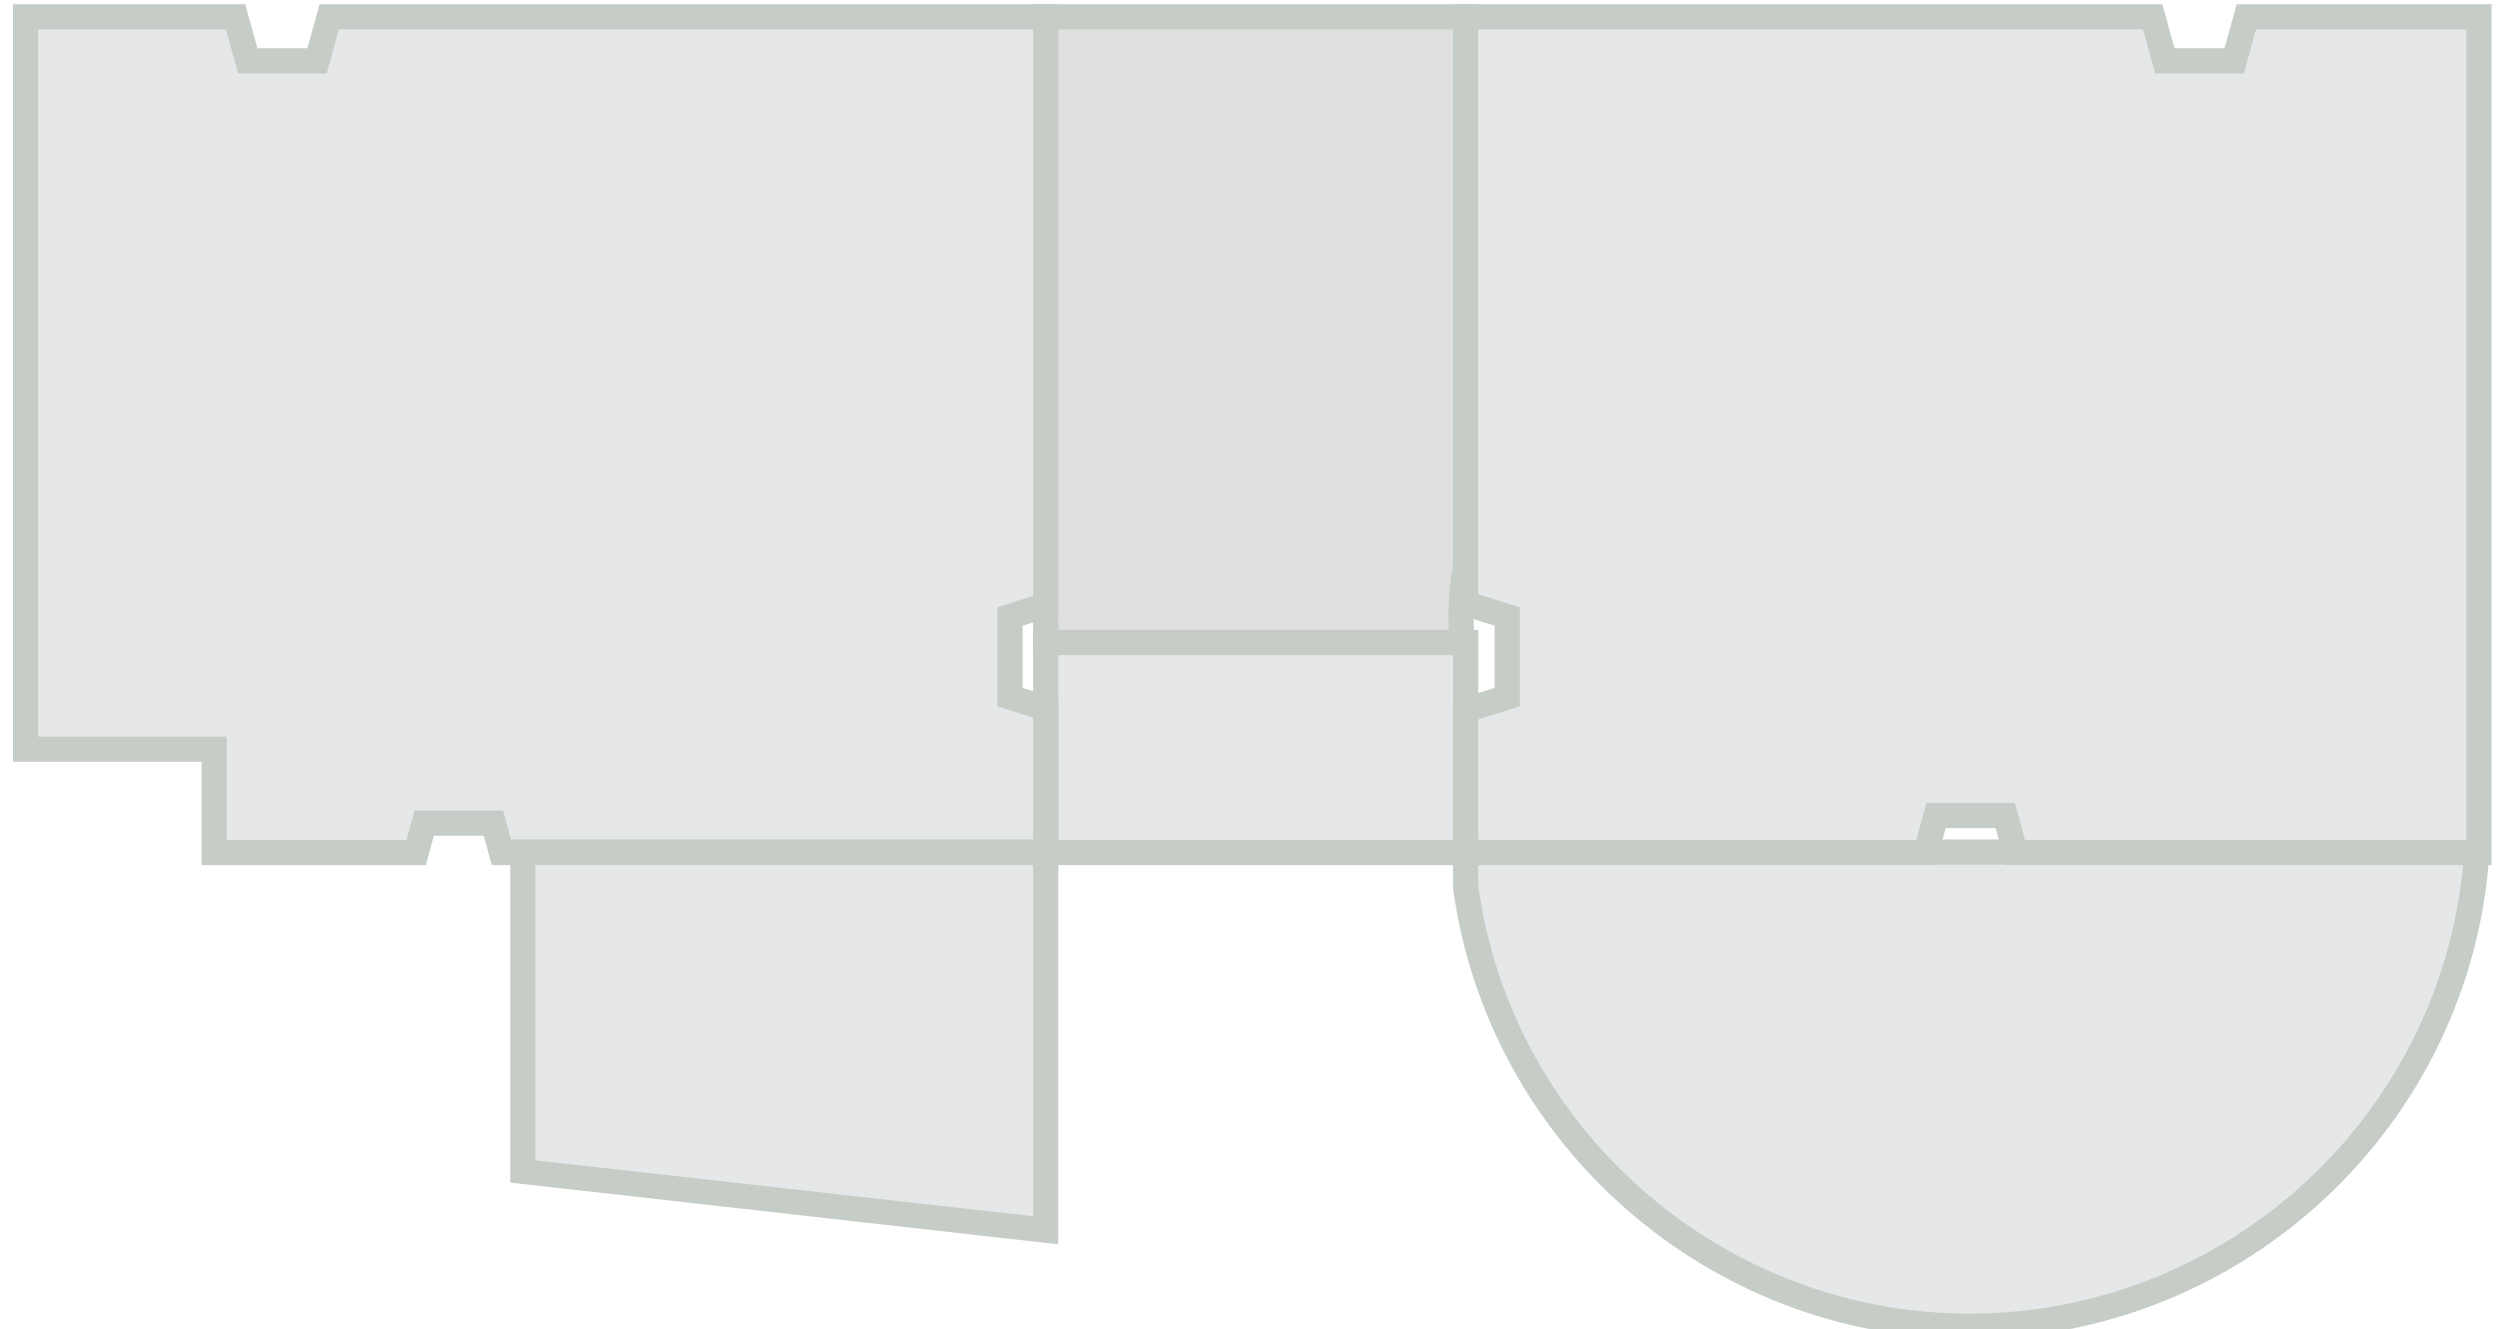
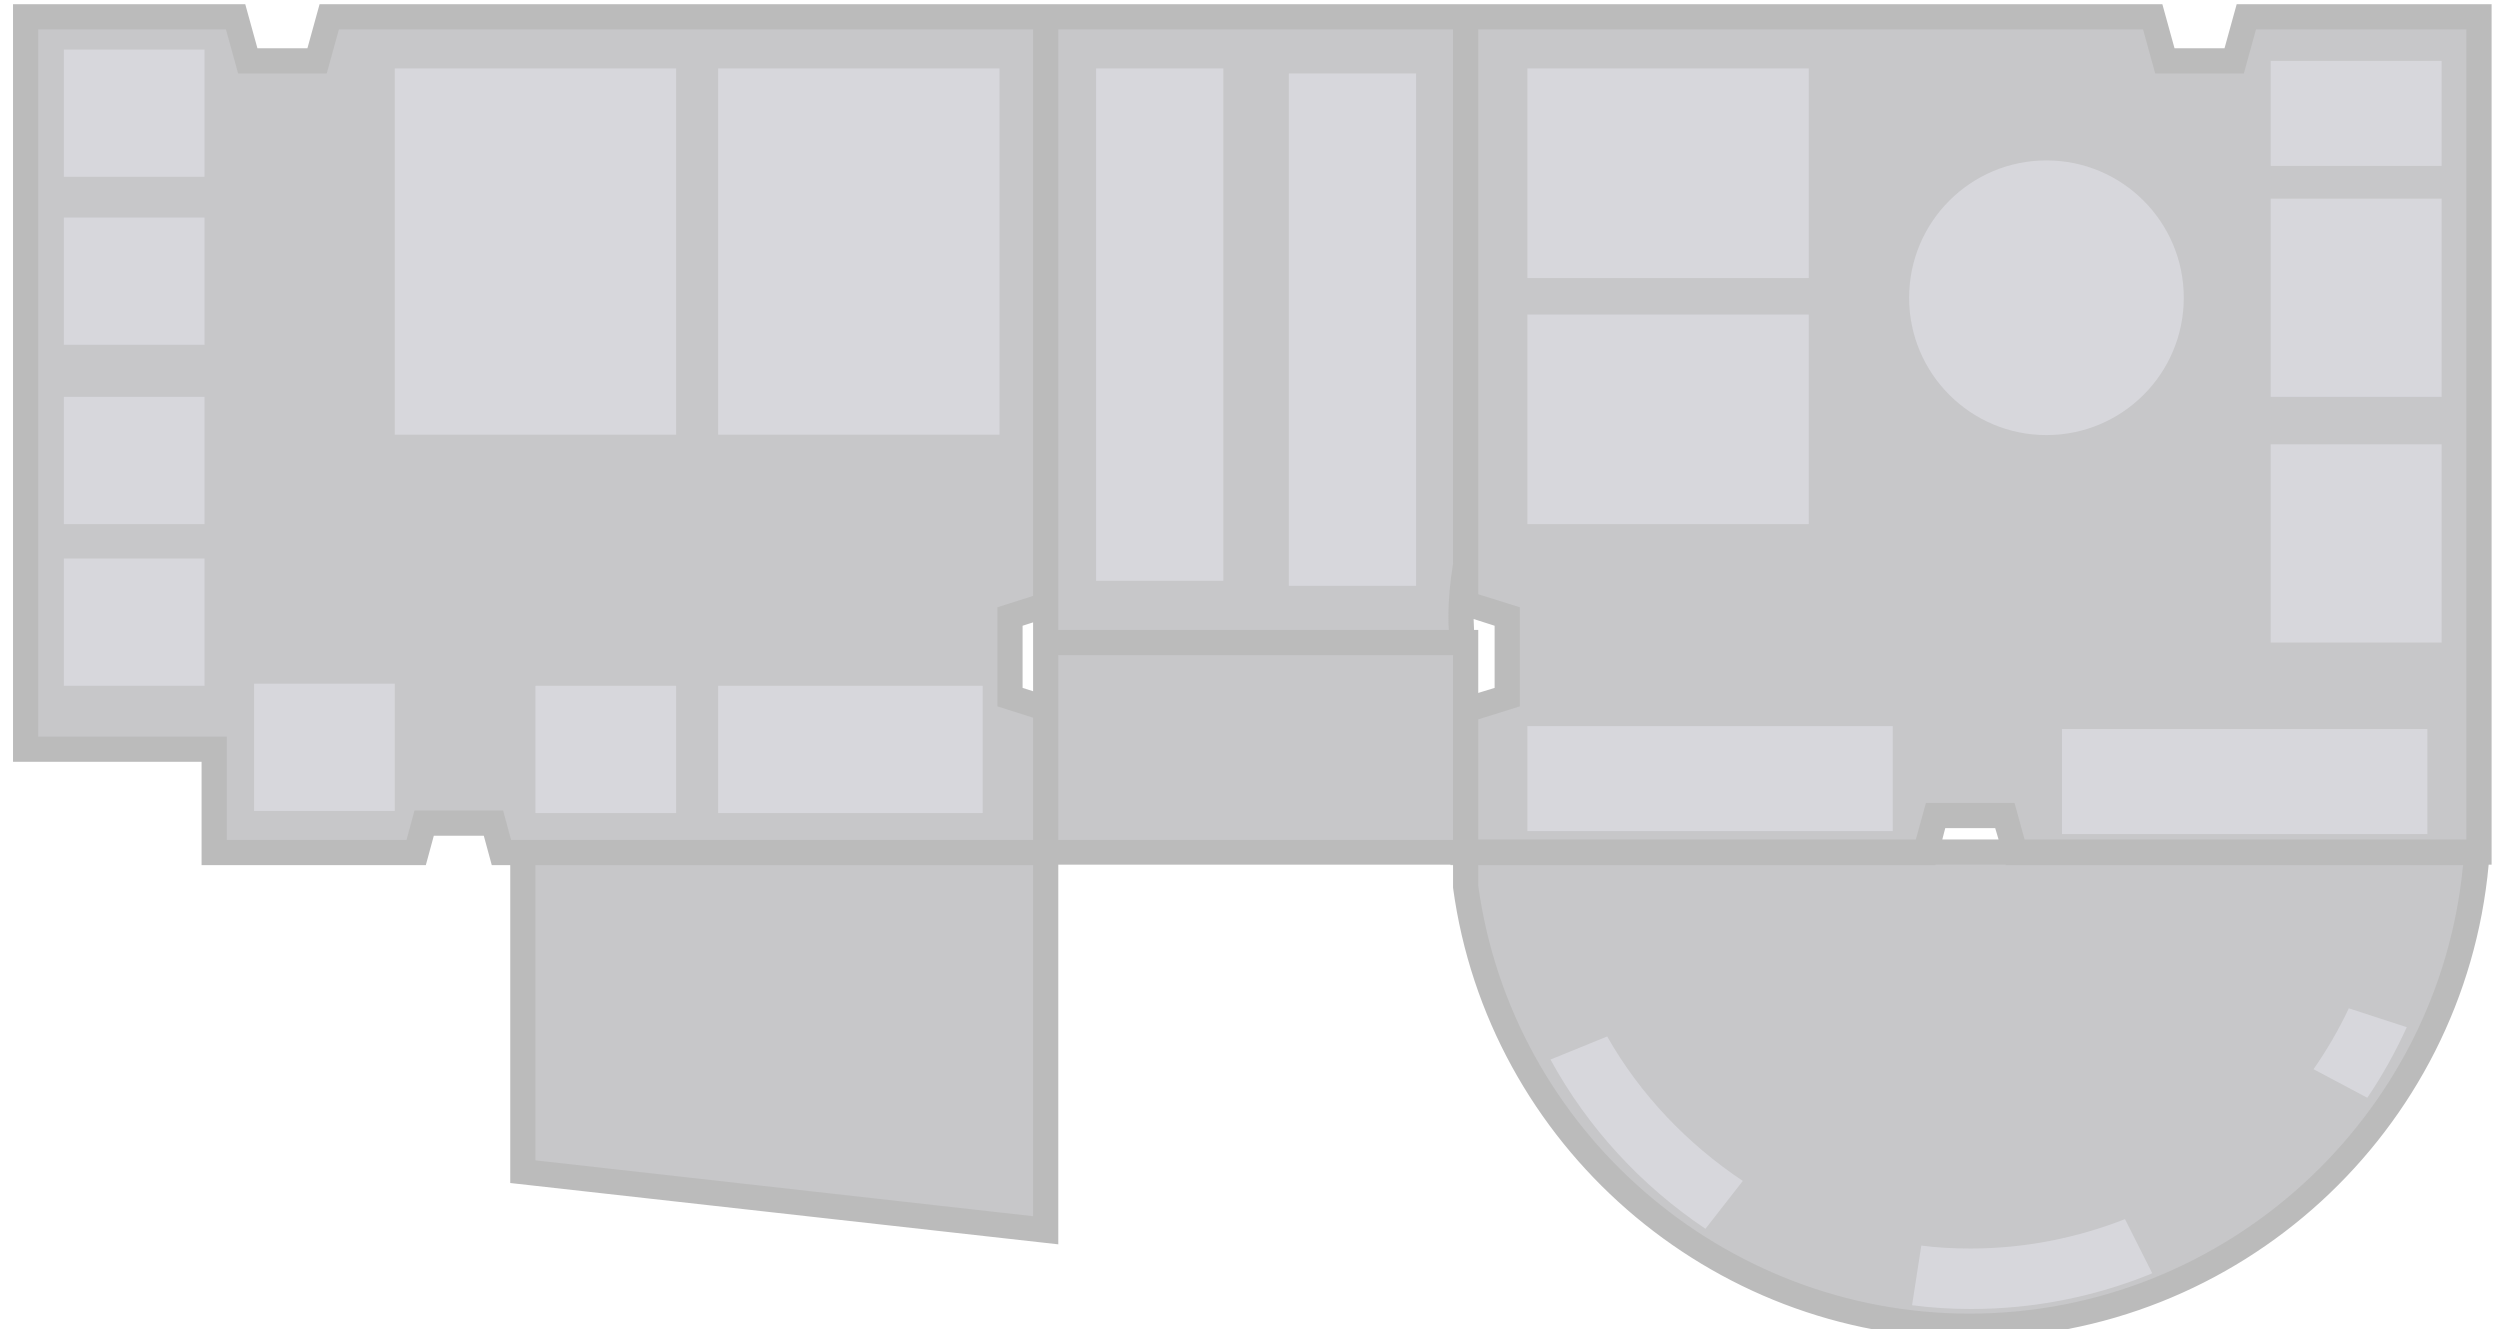
<svg xmlns="http://www.w3.org/2000/svg" version="1.1" id="Layer_3" x="0px" y="0px" viewBox="0 525.6 595.3 316.3" enable-background="new 0 525.6 595.3 316.3" xml:space="preserve">
-   <path fill="#E0E0E0" d="M348.2,678.6c-0.2-2-0.3-4.1-0.3-6.2c0-4.2,0.4-8.3,1.1-12.3V529.6H249v149H348.2z" />
-   <path fill="#C6CDC7" d="M351.5,681.6H246v-155h106l0,134c-0.7,4-1.1,8-1.1,11.8c0,2,0.1,4,0.3,5.9L351.5,681.6z M252,675.6h93  c0-1.1-0.1-2.1-0.1-3.2c0-4.1,0.4-8.3,1.1-12.6V532.6h-94V675.6z" />
-   <path fill="#E6E7E8" d="M349,736.7c8,59.1,58.7,104.7,120,104.7c64.1,0,116.6-49.8,120.8-112.9H349V736.7z" />
-   <path fill="#C6CDC7" d="M469,844.4c-61.8,0-114.7-46.1-123-107.3l0-0.4v-11.2h247l-0.2,3.2C588.5,793.6,534.1,844.4,469,844.4z   M352,736.5c8,58.1,58.2,101.9,117,101.9c60.9,0,111.9-46.7,117.5-106.9H352V736.5z" />
+   <path fill="#C7C7C9" d="M348.2,678.6c-0.2-2-0.3-4.1-0.3-6.2c0-4.2,0.4-8.3,1.1-12.3V529.6H249v149H348.2z" />
+   <path fill="#C7C7C9" d="M349,736.7c8,59.1,58.7,104.7,120,104.7c64.1,0,116.6-49.8,120.8-112.9H349V736.7z" />
  <path fill="#C6CDC7" d="M352,731.6h-6.6l-0.2-2.8c-0.2-2.8-0.3-5.6-0.3-8.4c0-5.5,0.4-10.9,1.1-16.8l6,0.4V731.6z" />
-   <rect x="249" y="678.6" fill="#E6E7E8" width="100" height="50" />
-   <path fill="#C6CDC7" d="M352,731.6H246v-56h106V731.6z M252,725.6h94v-44h-94V725.6z" />
-   <polygon fill="#E6E7E8" points="534.9,529.6 532,540.1 515.5,540.1 512.6,529.6 349,529.6 349,669.3 358.9,672.4 358.9,691.6   349,694.7 349,704 349,728.6 458.6,728.6 461,719.8 477.5,719.8 479.9,728.6 589.8,728.6 590.3,728.6 590.3,529.6 " />
-   <path fill="#C6CDC7" d="M593.3,731.6H477.6l-2.4-8.8h-11.9l-2.4,8.8H346v-39.1l9.9-3.1v-14.8l-9.9-3.1V526.6h168.9l2.9,10.5h11.9  l2.9-10.5h60.7V731.6z M482.2,725.6h105.1v-193h-50.1l-2.9,10.5h-21.1l-2.9-10.5H352v134.5l9.9,3.1v23.6l-9.9,3.1v28.7h104.3  l2.4-8.8h21.1L482.2,725.6z" />
-   <polygon fill="#E6E7E8" points="240.5,672.4 249,669.7 249,529.6 78.4,529.6 75.5,540.1 59,540.1 56.1,529.6 6.1,529.6 6.1,704   51,704 51,728.6 99.1,728.6 101,721.6 117.5,721.6 119.4,728.6 124.5,728.6 249,728.6 249,694.3 240.5,691.6 " />
-   <path fill="#C6CDC7" d="M252,731.6H117.1l-1.9-7h-11.9l-1.9,7H48V707H3.1V526.6h55.3l2.9,10.5h11.9l2.9-10.5H252v145.3l-8.5,2.7  v14.8l8.5,2.7V731.6z M121.7,725.6H246v-29.1l-8.5-2.7v-23.6l8.5-2.7V532.6H80.7l-2.9,10.5H56.7l-2.9-10.5H9.1V701H54v24.6h42.8  l1.9-7h21.1L121.7,725.6z" />
-   <polygon fill="#E6E7E8" points="124.5,804.6 249,818.6 249,738.6 249,728.6 124.5,728.6 " />
-   <path fill="#C6CDC7" d="M252,821.9l-130.5-14.7v-81.7H252V821.9z M127.5,801.9L246,815.2v-83.6H127.5V801.9z" />
+   <rect x="249" y="678.6" fill="#C7C7C9" width="100" height="50" />
+   <polygon fill="#C7C7C9" points="534.9,529.6 532,540.1 515.5,540.1 512.6,529.6 349,529.6 349,669.3 358.9,672.4 358.9,691.6   349,694.7 349,704 349,728.6 458.6,728.6 461,719.8 477.5,719.8 479.9,728.6 589.8,728.6 590.3,728.6 590.3,529.6 " />
+   <polygon fill="#C7C7C9" points="240.5,672.4 249,669.7 249,529.6 78.4,529.6 75.5,540.1 59,540.1 56.1,529.6 6.1,529.6 6.1,704   51,704 51,728.6 99.1,728.6 101,721.6 117.5,721.6 119.4,728.6 124.5,728.6 249,728.6 249,694.3 240.5,691.6 " />
+   <polygon fill="#C7C7C9" points="124.5,804.6 249,818.6 249,738.6 249,728.6 124.5,728.6 " />
+   <path fill="#BBBBBB" d="M593.3,526.6h-60.7l-2.9,10.5h-11.9l-2.9-10.5H352h-6h-94h-6H76.1l-2.9,10.5H61.3l-2.9-10.5H3.1V707H48v24.6  h53.4l1.9-7h11.9l1.9,7h4.4v75.7L252,821.9v-90.4h94v5.1l0,0.4c8.3,61.2,61.1,107.3,123,107.3c64.1,0,117.8-49.3,123.6-112.8h0.7  V526.6z M510.3,532.6l2.9,10.5h21.1l2.9-10.5h50.1v192.9H482.1l-2.4-8.7h-21.1l-2.4,8.7H352v-28.6l9.9-3.1v-23.6l-9.9-3.1V532.6  H510.3z M475.9,725.5h-13.4l0.7-2.7h11.9L475.9,725.5z M351,675.6c0-0.8-0.1-1.7-0.1-2.6l5,1.6v14.8l-3.9,1.2v-15H351z M252,532.6  h94v127.2c-0.7,4.3-1.1,8.5-1.1,12.6c0,1.1,0,2.1,0.1,3.2h-93v-3.7V532.6z M246,681.6v8.6l-2.5-0.8v-14.8l2.5-0.8v1.8V681.6z   M98.7,718.6l-1.9,7H54V701H9.1V532.6h44.7l2.9,10.5h21.1l2.9-10.5H246v134.9l-8.5,2.7v23.6l8.5,2.7v29.1H121.7l-1.9-7H98.7z   M246,815.2l-118.5-13.3v-70.3H246V815.2z M252,725.6v-33.5v-10.5h94v10.9v33v0.1H252z M469,838.4c-58.8,0-109-43.8-117-101.9v-4.9  h108.9l0-0.1h16.7l0,0.1h108.9C580.8,791.7,529.8,838.4,469,838.4z" />
+   <rect x="171" y="541.9" fill="#D7D7DC" width="67" height="87.2" />
+   <rect x="94" y="541.9" fill="#D7D7DC" width="67" height="87.2" />
+   <rect x="171" y="688.9" fill="#D7D7DC" width="63" height="30.3" />
+   <rect x="127.5" y="688.9" fill="#D7D7DC" width="33.5" height="30.3" />
+   <rect x="60.5" y="688.4" fill="#D7D7DC" width="33.5" height="30.3" />
+   <rect x="15.2" y="537.4" fill="#D7D7DC" width="33.5" height="30.3" />
+   <rect x="15.2" y="577.4" fill="#D7D7DC" width="33.5" height="30.3" />
+   <rect x="15.2" y="620.1" fill="#D7D7DC" width="33.5" height="30.3" />
+   <rect x="15.2" y="658.6" fill="#D7D7DC" width="33.5" height="30.3" />
+   <rect x="363.7" y="600.5" fill="#D7D7DC" width="67" height="49.9" />
+   <rect x="363.7" y="541.9" fill="#D7D7DC" width="67" height="49.9" />
+   <rect x="363.7" y="698.5" fill="#D7D7DC" width="87" height="25" />
+   <rect x="491" y="699.2" fill="#D7D7DC" width="87" height="25" />
+   <rect x="540.7" y="540.1" fill="#D7D7DC" width="40.7" height="25" />
+   <rect x="540.7" y="572.9" fill="#D7D7DC" width="40.7" height="47.2" />
+   <rect x="540.7" y="631.4" fill="#D7D7DC" width="40.7" height="47.2" />
+   <circle fill="#D7D7DC" cx="487.3" cy="596.5" r="32.7" />
+   <rect x="261" y="541.9" fill="#D7D7DC" width="30.3" height="122" />
+   <rect x="306.9" y="543.1" fill="#D7D7DC" width="30.3" height="122" />
+   <polygon fill="#C7C7C9" points="472.4,738.8 469.4,737.2 468.2,738.8 " />
+   <polygon fill="#C7C7C9" points="474.3,738.8 469.4,737.2 472.4,738.8 " />
+   <path fill="#D7D7DC" d="M382.7,772.4l-13.5,5.5c8.9,16.3,21.7,30.1,36.9,40.3l8.9-11.4C401.8,798,390.6,786.3,382.7,772.4z" />
+   <path fill="#D7D7DC" d="M559.3,765.7c-2.4,5.1-5.2,9.9-8.4,14.5l12.8,6.8c3.6-5.3,6.7-10.9,9.4-16.8L559.3,765.7z" />
+   <path fill="#D7D7DC" d="M469.2,822.9c-4,0-7.9-0.2-11.7-0.7l-2.2,14.2c4.6,0.6,9.2,0.9,14,0.9c15.2,0,29.8-3,43.2-8.5l-6.5-12.9  C494.5,820.4,482.1,822.9,469.2,822.9z" />
</svg>
